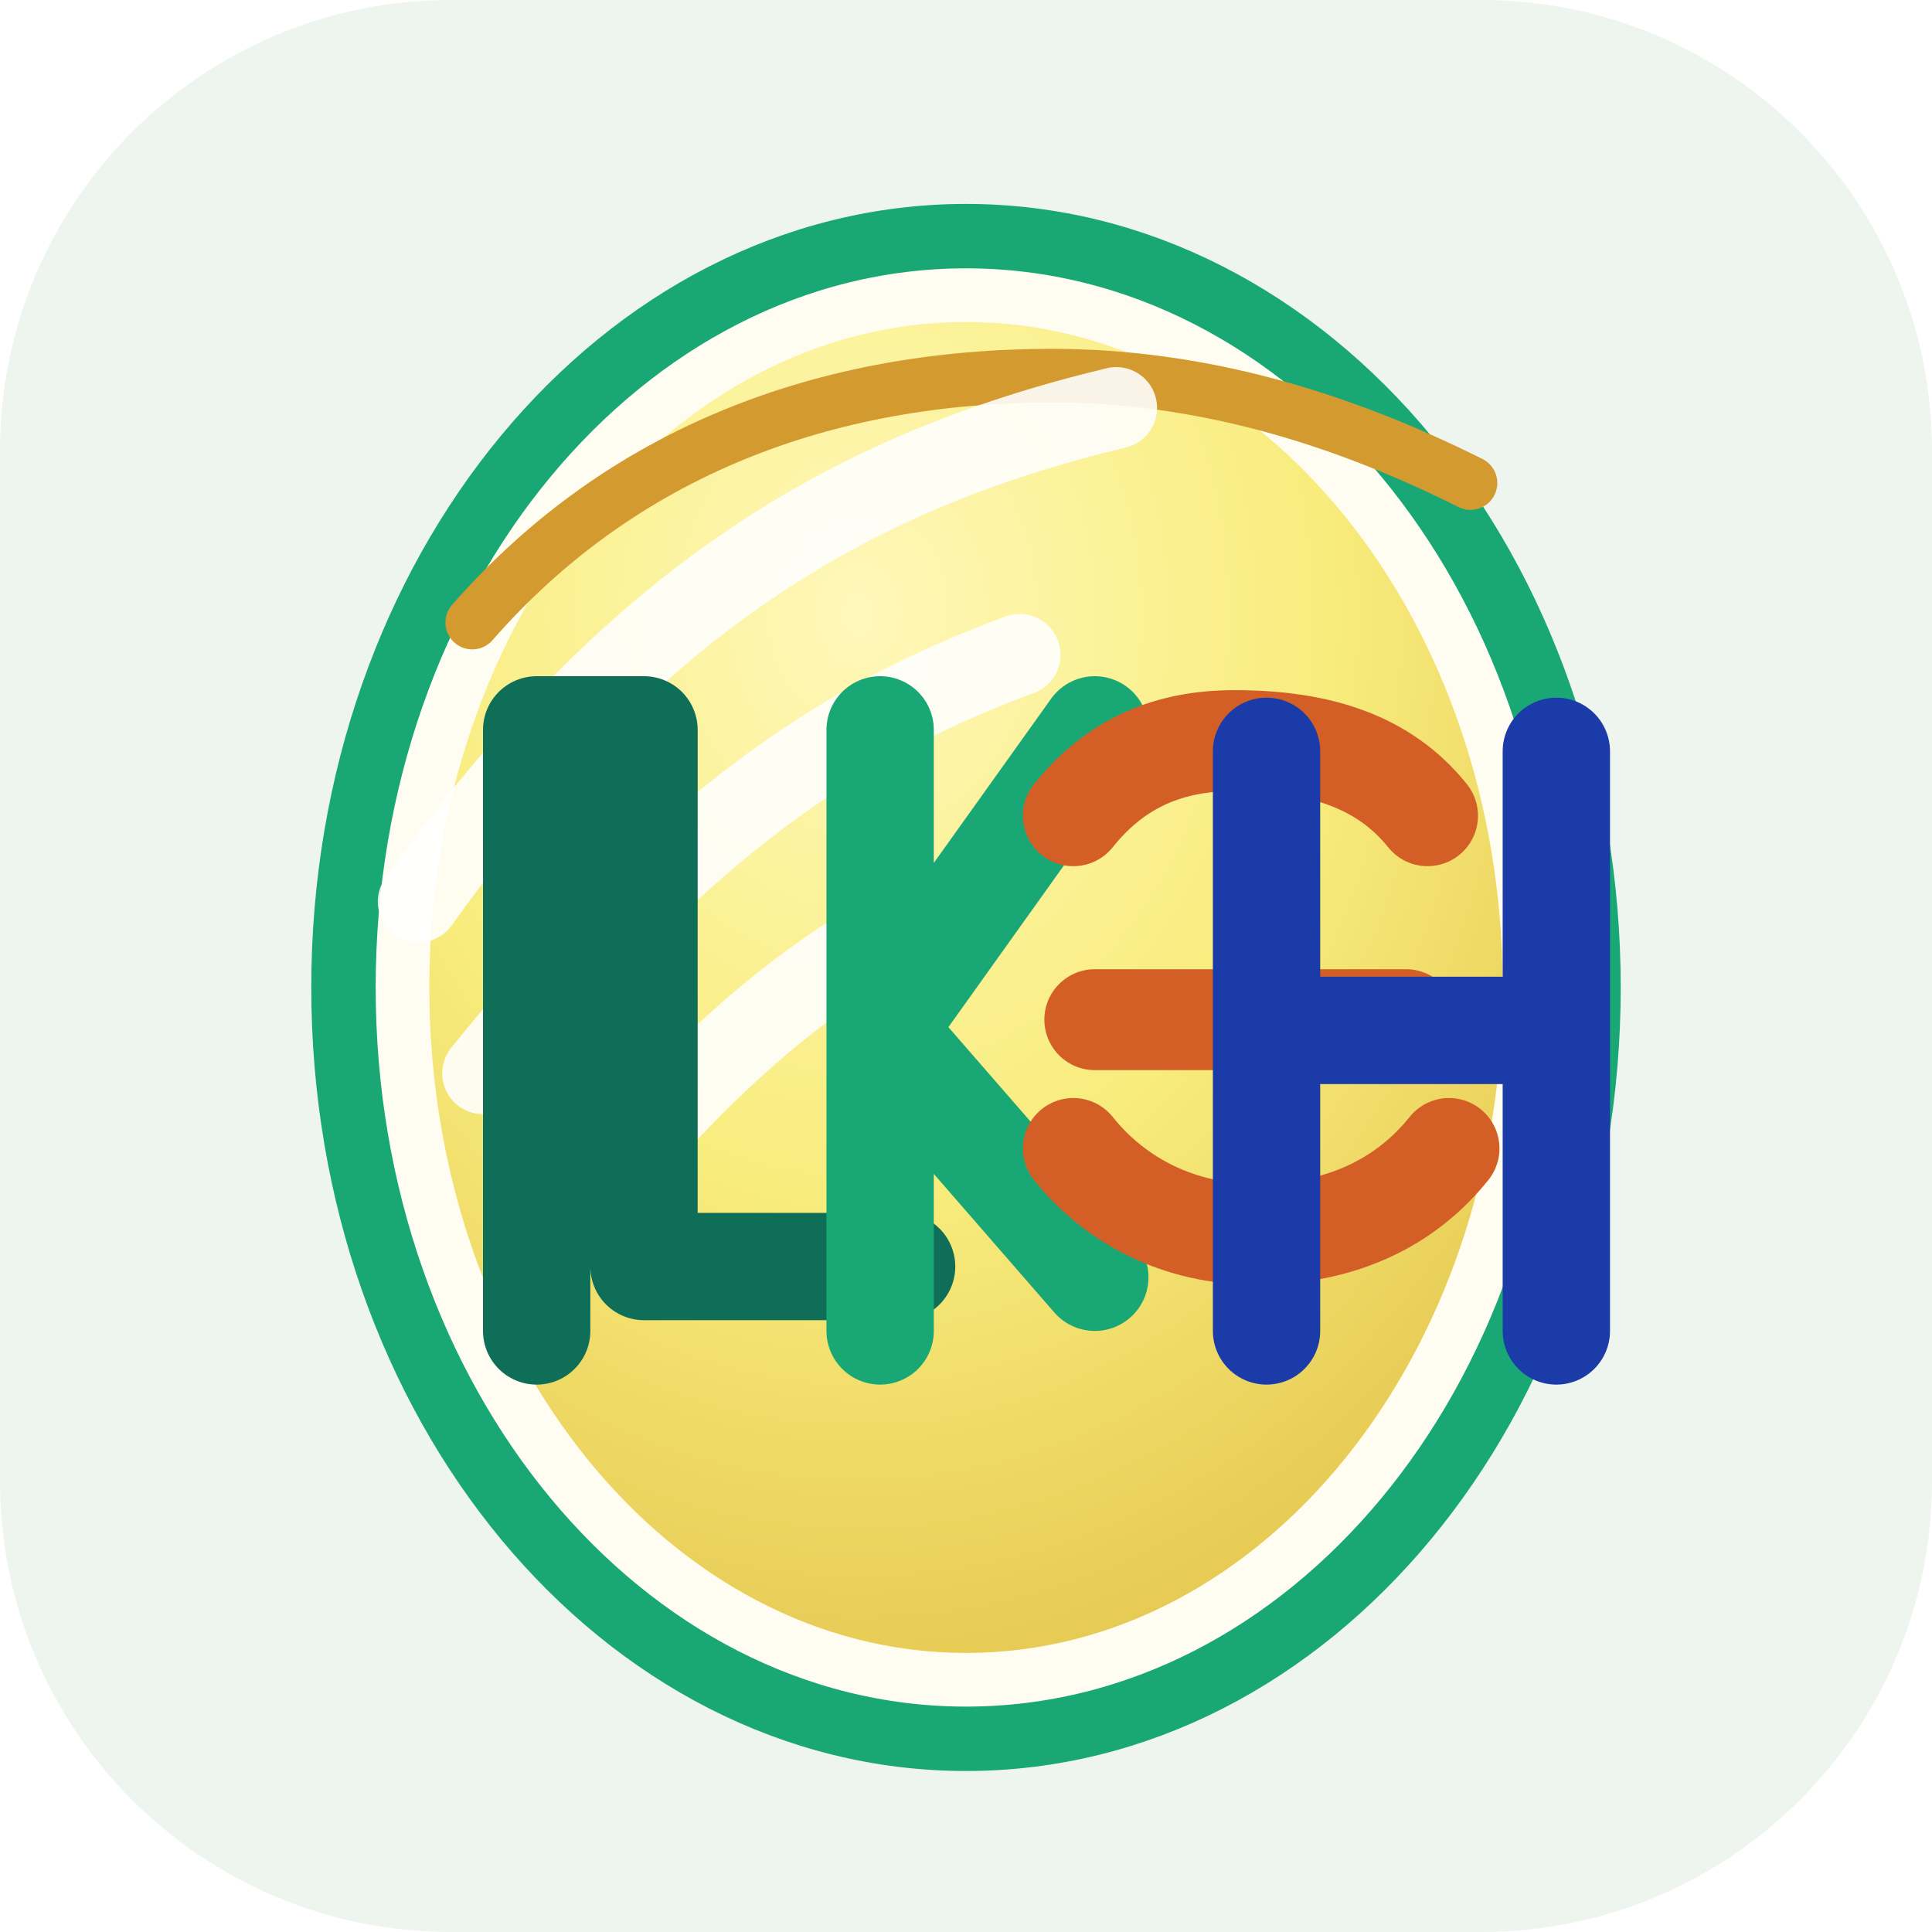
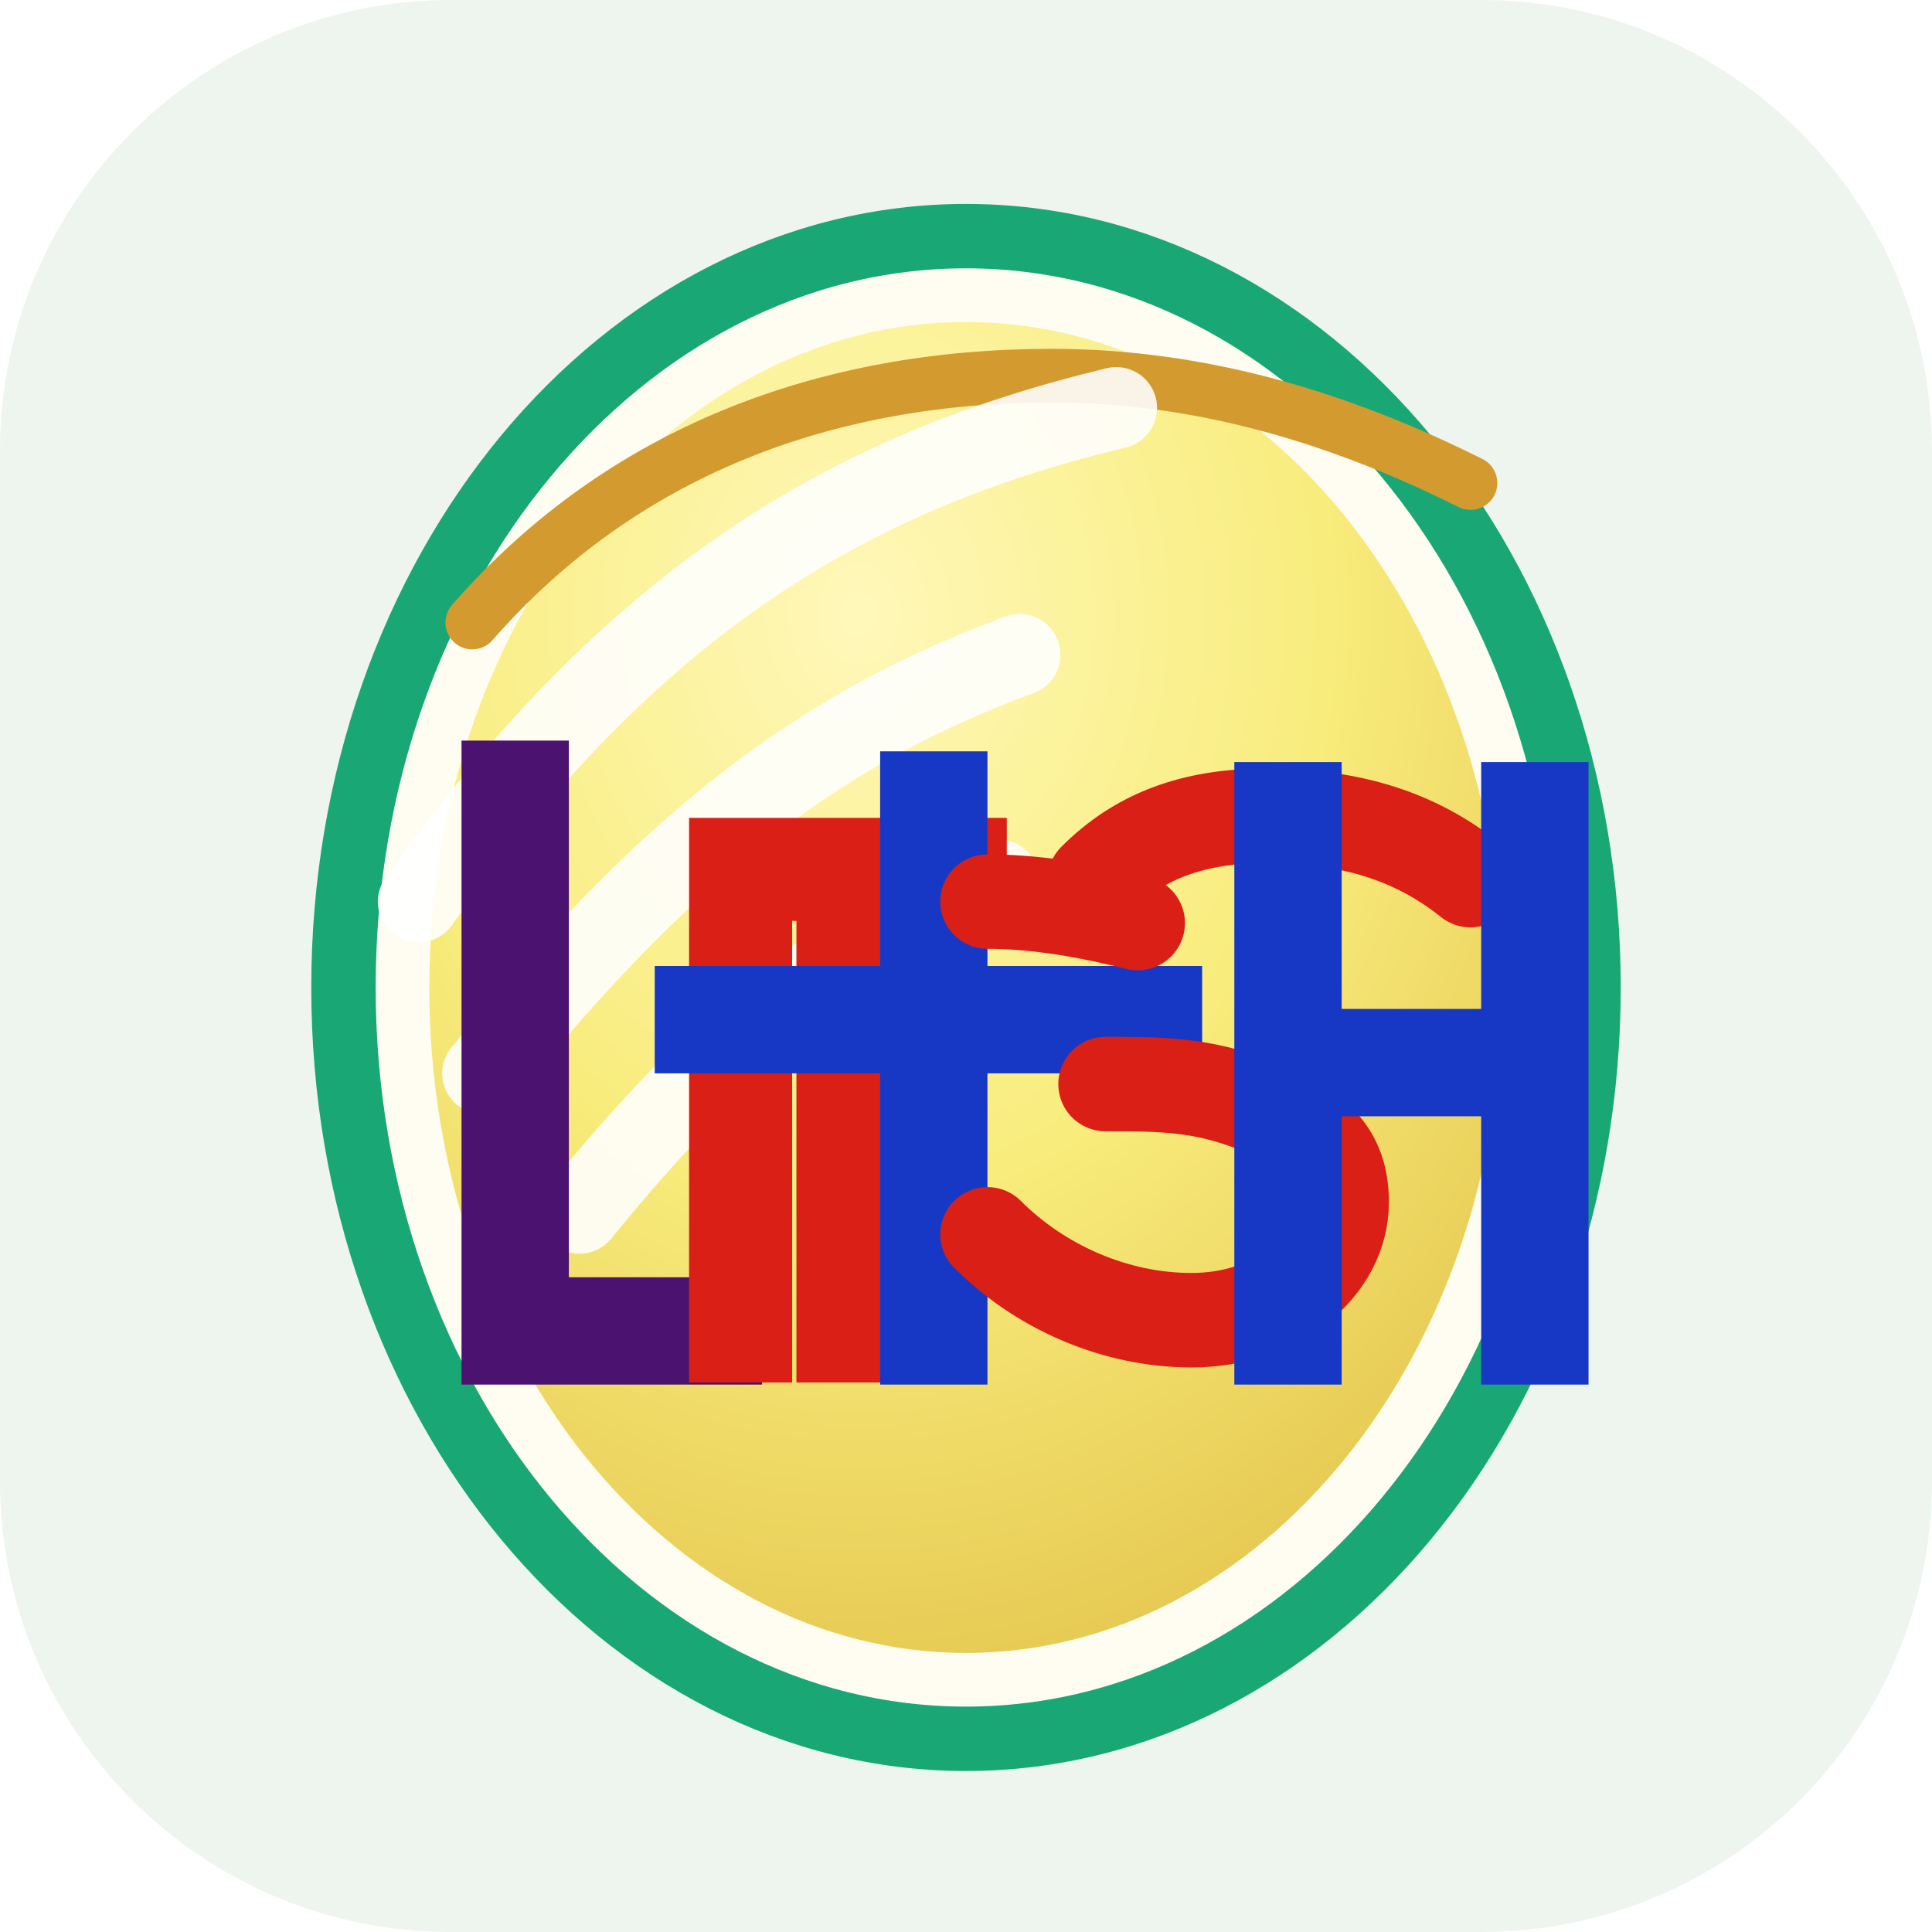
<svg xmlns="http://www.w3.org/2000/svg" viewBox="0 0 180 180">
  <defs>
    <radialGradient id="appleCoreGlow" cx="40%" cy="22%" r="80%">
      <stop offset="0%" stop-color="#fff8b8" />
      <stop offset="55%" stop-color="#f8eb78" />
      <stop offset="100%" stop-color="#e5c84d" />
    </radialGradient>
  </defs>
  <rect width="180" height="180" rx="42" fill="#eef5ef" />
  <ellipse cx="90" cy="92" rx="58" ry="70" fill="#fffdf1" stroke="#19A875" stroke-width="6" />
  <ellipse cx="90" cy="92" rx="50" ry="62" fill="url(#appleCoreGlow)" opacity="0.96" />
  <path d="M44 58c14-16 33-23 54-23 14 0 27 4 39 10" fill="none" stroke="#d39a2f" stroke-width="5" stroke-linecap="round" />
  <path d="M39 84c20-28 40-40 65-46M45 100c17-21 31-32 50-39M54 113c13-16 24-25 39-31" fill="none" stroke="rgba(255,255,255,0.88)" stroke-width="7.6" stroke-linecap="round" />
-   <path d="M50 124V68h10v50h24" fill="none" stroke="#0f6e57" stroke-width="10" stroke-linecap="round" stroke-linejoin="round" />
-   <path d="M82 68v56M82 96l20-28M82 96l20 23" fill="none" stroke="#19A875" stroke-width="10" stroke-linecap="round" stroke-linejoin="round" />
-   <path d="M100 76c4-5 9-7 15-7 8 0 14 2 18 7m-33 31c4 5 10 8 17 8 8 0 14-3 18-8m-33-12h29" fill="none" stroke="#d35f27" stroke-width="9.4" stroke-linecap="round" stroke-linejoin="round" />
-   <path d="M118 70v54M145 70v54M118 96h27" fill="none" stroke="#1b3ba8" stroke-width="10" stroke-linecap="round" stroke-linejoin="round" />
+   <path d="M48 124V74M48 124h18" fill="none" stroke="#4b136f" stroke-width="10" stroke-linecap="square" />
+   <path d="M69 124V81M69 81h20M79 81v43" fill="none" stroke="#d91f16" stroke-width="9.6" stroke-linecap="square" stroke-linejoin="miter" />
+   <path d="M66 95h41M87 75v49" fill="none" stroke="#1638c5" stroke-width="10" stroke-linecap="square" />
+   <path d="M102 82c4-4 9-6 16-6 8 0 14 2 19 6m-34 19c5 0 9 0 14 2 5 2 8 4 8 9 0 6-6 11-14 11-7 0-14-3-19-8m0-31c5 0 10 1 14 2" fill="none" stroke="#d91f16" stroke-width="8.8" stroke-linecap="round" stroke-linejoin="round" />
+   <path d="M120 76v48M143 76v48M120 99h23" fill="none" stroke="#1638c5" stroke-width="10" stroke-linecap="square" />
</svg>
